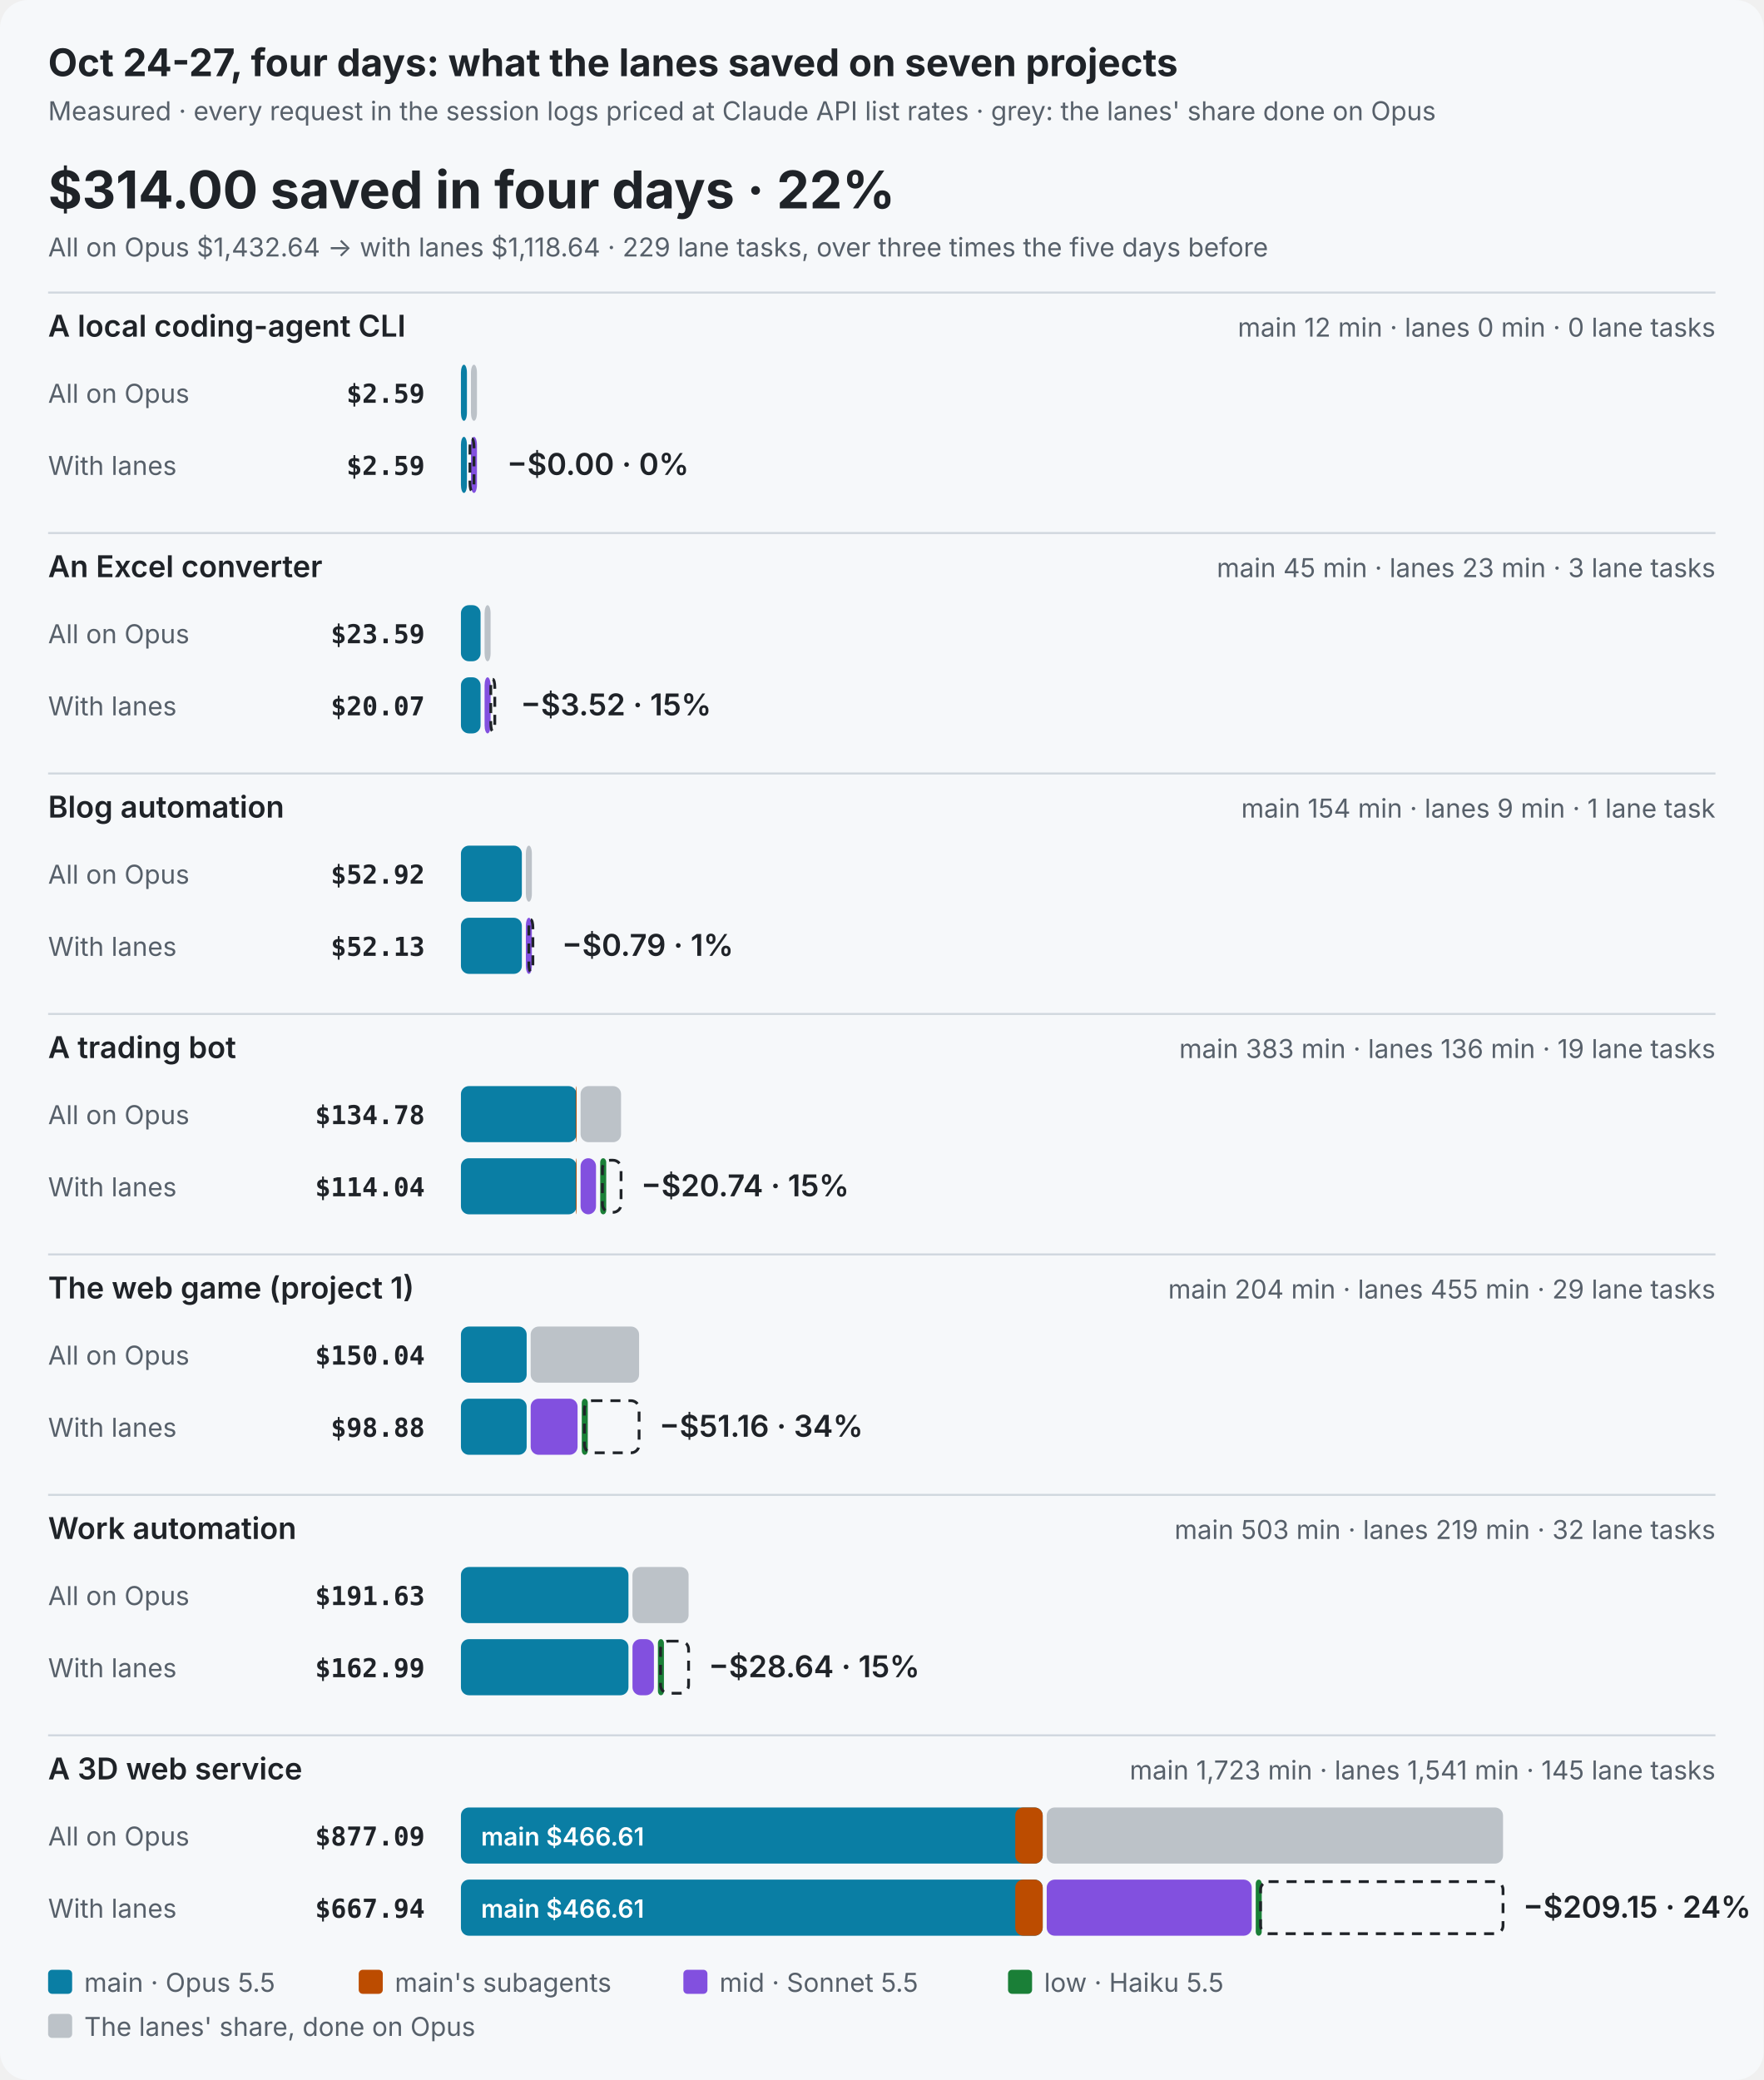
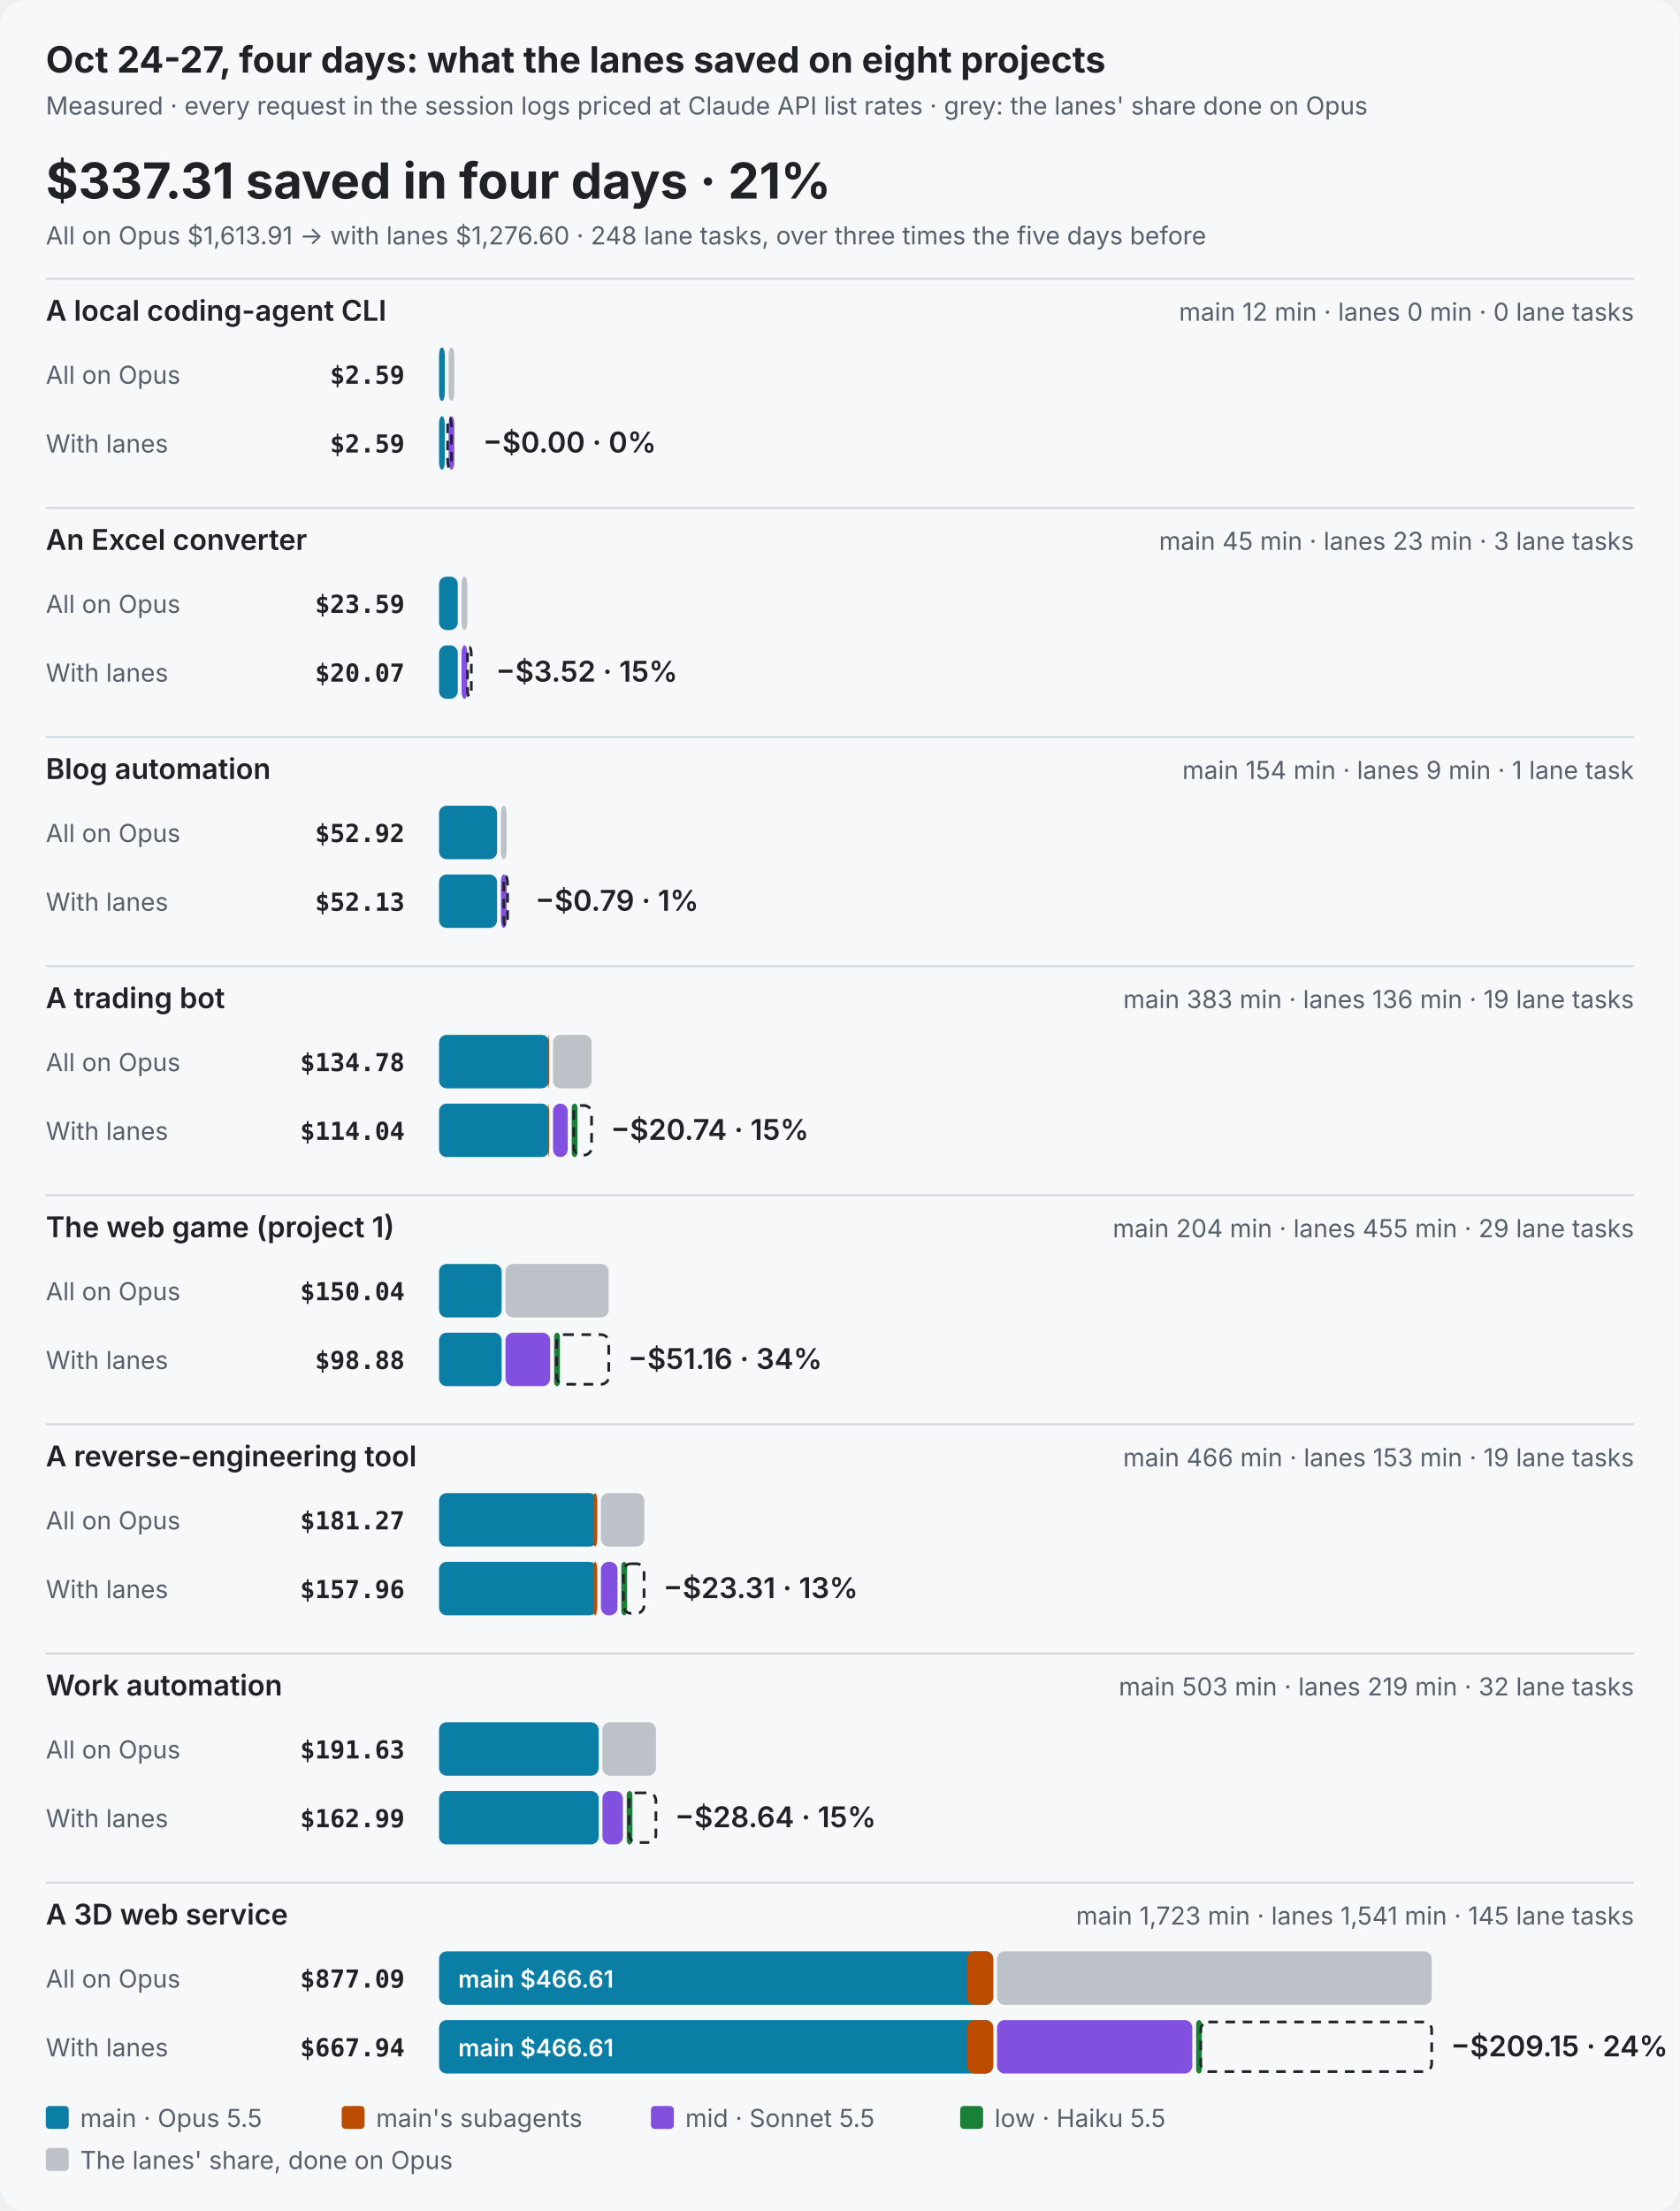
- <svg xmlns="http://www.w3.org/2000/svg" viewBox="0 0 880 1038" width="880" height="1038" role="img" aria-label="Oct 24-27, four days: what the lanes saved on seven projects: A local coding-agent CLI $2.59 → $2.59; An Excel converter $23.59 → $20.07; Blog automation $52.92 → $52.13; A trading bot $134.78 → $114.04; The web game (project 1) $150.04 → $98.88; Work automation $191.63 → $162.99; A 3D web service $877.09 → $667.94; $314.00 saved in four days · 22%">
+ <svg xmlns="http://www.w3.org/2000/svg" viewBox="0 0 880 1158" width="880" height="1158" role="img" aria-label="Oct 24-27, four days: what the lanes saved on eight projects: A local coding-agent CLI $2.59 → $2.59; An Excel converter $23.59 → $20.07; Blog automation $52.92 → $52.13; A trading bot $134.78 → $114.04; The web game (project 1) $150.04 → $98.88; A reverse-engineering tool $181.27 → $157.96; Work automation $191.63 → $162.99; A 3D web service $877.09 → $667.94; $337.31 saved in four days · 21%">
  <style>
    .bg { fill: #f6f8fa; }
    .card { fill: #ffffff; stroke: #d0d7de; stroke-width: 1.2; }
    .h { font: 700 19px -apple-system, "Segoe UI", "Apple SD Gothic Neo", "Noto Sans KR", "Malgun Gothic", sans-serif; fill: #1f2328; }
    .hero { font: 700 26px -apple-system, "Segoe UI", "Apple SD Gothic Neo", "Noto Sans KR", "Malgun Gothic", sans-serif; fill: #1f2328; }
    .t { font: 600 15px -apple-system, "Segoe UI", "Apple SD Gothic Neo", "Noto Sans KR", "Malgun Gothic", sans-serif; fill: #1f2328; }
    .s { font: 13px -apple-system, "Segoe UI", "Apple SD Gothic Neo", "Noto Sans KR", "Malgun Gothic", sans-serif; fill: #57606a; }
    .m { font: 13px ui-monospace, "Cascadia Mono", Menlo, Consolas, "Apple SD Gothic Neo", "Malgun Gothic", monospace; fill: #1f2328; }
    .mb { font: 700 13px ui-monospace, "Cascadia Mono", Menlo, Consolas, "Apple SD Gothic Neo", "Malgun Gothic", monospace; fill: #1f2328; }
    .w { font: 600 12.5px -apple-system, "Segoe UI", "Apple SD Gothic Neo", "Noto Sans KR", "Malgun Gothic", sans-serif; fill: #ffffff; }
    .main { fill: #0a7ea4; } .mid { fill: #8250df; } .low { fill: #1a7f37; } .sub { fill: #bc4c00; }
    .opus { fill: #8c959f; opacity: .55; }
    .grid { stroke: #d0d7de; stroke-width: 1; }
    .save { fill: none; stroke: #1f2328; stroke-width: 1.4; stroke-dasharray: 5 4; }
    .ok { fill: none; stroke: #1a7f37; stroke-width: 2.2; stroke-linecap: round; stroke-linejoin: round; }
    .idle { fill: url(#hatch); }
    .hl { stroke: #8c959f; stroke-width: 1; }
    .tick { stroke: #57606a; stroke-width: 1.5; }
    .tid { font: 11px ui-monospace, "Cascadia Mono", Menlo, Consolas, "Apple SD Gothic Neo", "Malgun Gothic", monospace; fill: #57606a; }
    @media (prefers-color-scheme: dark) {
      .bg { fill: #0d1117; } .card { fill: #161b22; stroke: #30363d; }
      .h, .hero, .t, .m, .mb { fill: #e6edf3; } .s { fill: #9198a1; }
      .main { fill: #1b8fb8; } .mid { fill: #a371f7; } .low { fill: #2ea043; } .sub { fill: #db6d28; }
      .opus { fill: #6e7681; opacity: .6; } .grid { stroke: #30363d; } .save { stroke: #e6edf3; }
      .ok { stroke: #3fb950; } .hl { stroke: #6e7681; } .tick { stroke: #9198a1; } .tid { fill: #9198a1; }
    }
  </style>
  <defs>
    <clipPath id="grow1">
      <rect x="0" y="178" width="880" height="70">
        <animate attributeName="width" from="200" to="880" dur="1.1s" fill="freeze" />
      </rect>
    </clipPath>
    <clipPath id="grow2">
      <rect x="0" y="298" width="880" height="70">
        <animate attributeName="width" values="200;200;880" keyTimes="0;0.31;1" dur="1.6s" fill="freeze" />
      </rect>
    </clipPath>
    <clipPath id="grow3">
      <rect x="0" y="418" width="880" height="70">
        <animate attributeName="width" values="200;200;880" keyTimes="0;0.48;1" dur="2.1s" fill="freeze" />
      </rect>
    </clipPath>
    <clipPath id="grow4">
      <rect x="0" y="538" width="880" height="70">
        <animate attributeName="width" values="200;200;880" keyTimes="0;0.58;1" dur="2.6s" fill="freeze" />
      </rect>
    </clipPath>
    <clipPath id="grow5">
      <rect x="0" y="658" width="880" height="70">
        <animate attributeName="width" values="200;200;880" keyTimes="0;0.65;1" dur="3.1s" fill="freeze" />
      </rect>
    </clipPath>
    <clipPath id="grow6">
      <rect x="0" y="778" width="880" height="70">
        <animate attributeName="width" values="200;200;880" keyTimes="0;0.69;1" dur="3.6s" fill="freeze" />
      </rect>
    </clipPath>
    <clipPath id="grow7">
      <rect x="0" y="898" width="880" height="70">
        <animate attributeName="width" values="200;200;880" keyTimes="0;0.73;1" dur="4.1s" fill="freeze" />
      </rect>
    </clipPath>
+     <clipPath id="grow8">
+       <rect x="0" y="1018" width="880" height="70">
+         <animate attributeName="width" values="200;200;880" keyTimes="0;0.76;1" dur="4.6s" fill="freeze" />
+       </rect>
+     </clipPath>
  </defs>
-   <rect class="bg" width="880" height="1038" rx="14" />
-   <text class="h" x="24" y="38">Oct 24-27, four days: what the lanes saved on seven projects</text>
+   <rect class="bg" width="880" height="1158" rx="14" />
+   <text class="h" x="24" y="38">Oct 24-27, four days: what the lanes saved on eight projects</text>
  <text class="s" x="24" y="60">Measured · every request in the session logs priced at Claude API list rates · grey: the lanes' share done on Opus</text>
-   <text class="hero" x="24" y="104">$314.00 saved in four days · 22%</text>
-   <text class="s" x="24" y="128">All on Opus $1,432.64 → with lanes $1,118.64 · 229 lane tasks, over three times the five days before</text>
+   <text class="hero" x="24" y="104">$337.31 saved in four days · 21%</text>
+   <text class="s" x="24" y="128">All on Opus $1,613.91 → with lanes $1,276.60 · 248 lane tasks, over three times the five days before</text>
  <line class="grid" x1="24" x2="856" y1="146" y2="146" />
  <text class="t" x="24" y="168">A local coding-agent CLI</text>
  <text class="s" x="856" y="168" text-anchor="end">main 12 min · lanes 0 min · 0 lane tasks</text>
  <text class="s" x="24" y="201">All on Opus</text>
  <text class="mb" x="212" y="201" text-anchor="end">$2.59</text>
  <text class="s" x="24" y="237">With lanes</text>
  <text class="mb" x="212" y="237" text-anchor="end">$2.59</text>
  <g clip-path="url(#grow1)">
    <rect class="main" x="230" y="182" width="3.0" height="28" rx="4" />
    <rect class="main" x="230" y="218" width="3.0" height="28" rx="4" />
    <rect class="opus" x="235.0" y="182" width="3.0" height="28" rx="4" />
    <rect class="mid" x="235.0" y="218" width="3.0" height="28" rx="4" />
    <rect class="save" x="234.5" y="219" width="2.0" height="26" rx="4" />
    <text class="t" x="253.0" y="237">−$0.00 · 0%</text>
  </g>
  <line class="grid" x1="24" x2="856" y1="266" y2="266" />
  <text class="t" x="24" y="288">An Excel converter</text>
  <text class="s" x="856" y="288" text-anchor="end">main 45 min · lanes 23 min · 3 lane tasks</text>
  <text class="s" x="24" y="321">All on Opus</text>
  <text class="mb" x="212" y="321" text-anchor="end">$23.59</text>
  <text class="s" x="24" y="357">With lanes</text>
  <text class="mb" x="212" y="357" text-anchor="end">$20.07</text>
  <g clip-path="url(#grow2)">
    <rect class="main" x="230" y="302" width="9.8" height="28" rx="4" />
    <rect class="main" x="230" y="338" width="9.8" height="28" rx="4" />
    <rect class="opus" x="241.8" y="302" width="3.0" height="28" rx="4" />
    <rect class="mid" x="241.8" y="338" width="3.0" height="28" rx="4" />
    <rect class="save" x="244.9" y="339" width="2.0" height="26" rx="4" />
    <text class="t" x="259.8" y="357">−$3.52 · 15%</text>
  </g>
  <line class="grid" x1="24" x2="856" y1="386" y2="386" />
  <text class="t" x="24" y="408">Blog automation</text>
  <text class="s" x="856" y="408" text-anchor="end">main 154 min · lanes 9 min · 1 lane task</text>
  <text class="s" x="24" y="441">All on Opus</text>
  <text class="mb" x="212" y="441" text-anchor="end">$52.92</text>
  <text class="s" x="24" y="477">With lanes</text>
  <text class="mb" x="212" y="477" text-anchor="end">$52.13</text>
  <g clip-path="url(#grow3)">
    <rect class="main" x="230" y="422" width="30.4" height="28" rx="4" />
    <rect class="main" x="230" y="458" width="30.4" height="28" rx="4" />
    <rect class="opus" x="262.4" y="422" width="3.0" height="28" rx="4" />
    <rect class="mid" x="262.4" y="458" width="3.0" height="28" rx="4" />
    <rect class="save" x="263.9" y="459" width="2.0" height="26" rx="4" />
    <text class="t" x="280.4" y="477">−$0.79 · 1%</text>
  </g>
  <line class="grid" x1="24" x2="856" y1="506" y2="506" />
  <text class="t" x="24" y="528">A trading bot</text>
  <text class="s" x="856" y="528" text-anchor="end">main 383 min · lanes 136 min · 19 lane tasks</text>
  <text class="s" x="24" y="561">All on Opus</text>
  <text class="mb" x="212" y="561" text-anchor="end">$134.78</text>
  <text class="s" x="24" y="597">With lanes</text>
  <text class="mb" x="212" y="597" text-anchor="end">$114.04</text>
  <g clip-path="url(#grow4)">
    <rect class="main" x="230" y="542" width="57.7" height="28" rx="4" />
    <rect class="sub" x="287.3" y="542" width="0.4" height="28" rx="4" />
    <rect class="main" x="230" y="578" width="57.7" height="28" rx="4" />
    <rect class="sub" x="287.3" y="578" width="0.4" height="28" rx="4" />
    <rect class="opus" x="289.7" y="542" width="20.2" height="28" rx="4" />
    <rect class="mid" x="289.7" y="578" width="7.7" height="28" rx="4" />
    <rect class="low" x="299.5" y="578" width="3.0" height="28" rx="2" />
    <rect class="save" x="300.6" y="579" width="9.3" height="26" rx="4" />
    <text class="t" x="319.9" y="597">−$20.74 · 15%</text>
  </g>
  <line class="grid" x1="24" x2="856" y1="626" y2="626" />
  <text class="t" x="24" y="648">The web game (project 1)</text>
  <text class="s" x="856" y="648" text-anchor="end">main 204 min · lanes 455 min · 29 lane tasks</text>
  <text class="s" x="24" y="681">All on Opus</text>
  <text class="mb" x="212" y="681" text-anchor="end">$150.04</text>
  <text class="s" x="24" y="717">With lanes</text>
  <text class="mb" x="212" y="717" text-anchor="end">$98.88</text>
  <g clip-path="url(#grow5)">
    <rect class="main" x="230" y="662" width="32.8" height="28" rx="4" />
    <rect class="main" x="230" y="698" width="32.8" height="28" rx="4" />
    <rect class="opus" x="264.8" y="662" width="54.1" height="28" rx="4" />
    <rect class="mid" x="264.8" y="698" width="23.4" height="28" rx="4" />
    <rect class="low" x="290.3" y="698" width="3.0" height="28" rx="2" />
    <rect class="save" x="291.6" y="699" width="27.3" height="26" rx="4" />
    <text class="t" x="329.0" y="717">−$51.16 · 34%</text>
  </g>
  <line class="grid" x1="24" x2="856" y1="746" y2="746" />
-   <text class="t" x="24" y="768">Work automation</text>
-   <text class="s" x="856" y="768" text-anchor="end">main 503 min · lanes 219 min · 32 lane tasks</text>
+   <text class="t" x="24" y="768">A reverse-engineering tool</text>
+   <text class="s" x="856" y="768" text-anchor="end">main 466 min · lanes 153 min · 19 lane tasks</text>
  <text class="s" x="24" y="801">All on Opus</text>
-   <text class="mb" x="212" y="801" text-anchor="end">$191.63</text>
+   <text class="mb" x="212" y="801" text-anchor="end">$181.27</text>
  <text class="s" x="24" y="837">With lanes</text>
-   <text class="mb" x="212" y="837" text-anchor="end">$162.99</text>
+   <text class="mb" x="212" y="837" text-anchor="end">$157.96</text>
  <g clip-path="url(#grow6)">
-     <rect class="main" x="230" y="782" width="83.6" height="28" rx="4" />
-     <rect class="main" x="230" y="818" width="83.6" height="28" rx="4" />
-     <rect class="opus" x="315.6" y="782" width="28.0" height="28" rx="4" />
-     <rect class="mid" x="315.6" y="818" width="10.7" height="28" rx="4" />
-     <rect class="low" x="328.3" y="818" width="3.0" height="28" rx="2" />
-     <rect class="save" x="329.6" y="819" width="14.0" height="26" rx="4" />
-     <text class="t" x="353.6" y="837">−$28.64 · 15%</text>
+     <rect class="main" x="230" y="782" width="82.8" height="28" rx="4" />
+     <rect class="sub" x="310.8" y="782" width="2.0" height="28" rx="4" />
+     <rect class="main" x="230" y="818" width="82.8" height="28" rx="4" />
+     <rect class="sub" x="310.8" y="818" width="2.0" height="28" rx="4" />
+     <rect class="opus" x="314.8" y="782" width="22.7" height="28" rx="4" />
+     <rect class="mid" x="314.8" y="818" width="8.7" height="28" rx="4" />
+     <rect class="low" x="325.5" y="818" width="3.0" height="28" rx="2" />
+     <rect class="save" x="326.6" y="819" width="10.8" height="26" rx="4" />
+     <text class="t" x="347.5" y="837">−$23.31 · 13%</text>
  </g>
  <line class="grid" x1="24" x2="856" y1="866" y2="866" />
-   <text class="t" x="24" y="888">A 3D web service</text>
-   <text class="s" x="856" y="888" text-anchor="end">main 1,723 min · lanes 1,541 min · 145 lane tasks</text>
+   <text class="t" x="24" y="888">Work automation</text>
+   <text class="s" x="856" y="888" text-anchor="end">main 503 min · lanes 219 min · 32 lane tasks</text>
  <text class="s" x="24" y="921">All on Opus</text>
-   <text class="mb" x="212" y="921" text-anchor="end">$877.09</text>
+   <text class="mb" x="212" y="921" text-anchor="end">$191.63</text>
  <text class="s" x="24" y="957">With lanes</text>
-   <text class="mb" x="212" y="957" text-anchor="end">$667.94</text>
+   <text class="mb" x="212" y="957" text-anchor="end">$162.99</text>
  <g clip-path="url(#grow7)">
-     <rect class="main" x="230" y="902" width="290.3" height="28" rx="4" />
-     <rect class="sub" x="506.6" y="902" width="13.7" height="28" rx="4" />
-     <rect class="main" x="230" y="938" width="290.3" height="28" rx="4" />
-     <rect class="sub" x="506.6" y="938" width="13.7" height="28" rx="4" />
-     <rect class="opus" x="522.3" y="902" width="227.7" height="28" rx="4" />
-     <rect class="mid" x="522.3" y="938" width="102.3" height="28" rx="4" />
-     <rect class="low" x="626.6" y="938" width="3.0" height="28" rx="2" />
-     <rect class="save" x="629.0" y="939" width="121.0" height="26" rx="4" />
-     <text class="t" x="760.0" y="957">−$209.15 · 24%</text>
-     <text class="w" x="240" y="921">main $466.61</text>
-     <text class="w" x="240" y="957">main $466.61</text>
-   </g>
-   <rect class="main" x="24" y="983" width="12" height="12" rx="2" />
-   <text class="s" x="42" y="994">main · Opus 5.5</text>
-   <rect class="sub" x="179" y="983" width="12" height="12" rx="2" />
-   <text class="s" x="197" y="994">main's subagents</text>
-   <rect class="mid" x="341" y="983" width="12" height="12" rx="2" />
-   <text class="s" x="359" y="994">mid · Sonnet 5.5</text>
-   <rect class="low" x="503" y="983" width="12" height="12" rx="2" />
-   <text class="s" x="521" y="994">low · Haiku 5.5</text>
-   <rect class="opus" x="24" y="1005" width="12" height="12" rx="2" />
-   <text class="s" x="42" y="1016">The lanes' share, done on Opus</text>
+     <rect class="main" x="230" y="902" width="83.6" height="28" rx="4" />
+     <rect class="main" x="230" y="938" width="83.6" height="28" rx="4" />
+     <rect class="opus" x="315.6" y="902" width="28.0" height="28" rx="4" />
+     <rect class="mid" x="315.6" y="938" width="10.7" height="28" rx="4" />
+     <rect class="low" x="328.3" y="938" width="3.0" height="28" rx="2" />
+     <rect class="save" x="329.6" y="939" width="14.0" height="26" rx="4" />
+     <text class="t" x="353.6" y="957">−$28.64 · 15%</text>
+   </g>
+   <line class="grid" x1="24" x2="856" y1="986" y2="986" />
+   <text class="t" x="24" y="1008">A 3D web service</text>
+   <text class="s" x="856" y="1008" text-anchor="end">main 1,723 min · lanes 1,541 min · 145 lane tasks</text>
+   <text class="s" x="24" y="1041">All on Opus</text>
+   <text class="mb" x="212" y="1041" text-anchor="end">$877.09</text>
+   <text class="s" x="24" y="1077">With lanes</text>
+   <text class="mb" x="212" y="1077" text-anchor="end">$667.94</text>
+   <g clip-path="url(#grow8)">
+     <rect class="main" x="230" y="1022" width="290.3" height="28" rx="4" />
+     <rect class="sub" x="506.6" y="1022" width="13.7" height="28" rx="4" />
+     <rect class="main" x="230" y="1058" width="290.3" height="28" rx="4" />
+     <rect class="sub" x="506.6" y="1058" width="13.7" height="28" rx="4" />
+     <rect class="opus" x="522.3" y="1022" width="227.7" height="28" rx="4" />
+     <rect class="mid" x="522.3" y="1058" width="102.3" height="28" rx="4" />
+     <rect class="low" x="626.6" y="1058" width="3.0" height="28" rx="2" />
+     <rect class="save" x="629.0" y="1059" width="121.0" height="26" rx="4" />
+     <text class="t" x="760.0" y="1077">−$209.15 · 24%</text>
+     <text class="w" x="240" y="1041">main $466.61</text>
+     <text class="w" x="240" y="1077">main $466.61</text>
+   </g>
+   <rect class="main" x="24" y="1103" width="12" height="12" rx="2" />
+   <text class="s" x="42" y="1114">main · Opus 5.5</text>
+   <rect class="sub" x="179" y="1103" width="12" height="12" rx="2" />
+   <text class="s" x="197" y="1114">main's subagents</text>
+   <rect class="mid" x="341" y="1103" width="12" height="12" rx="2" />
+   <text class="s" x="359" y="1114">mid · Sonnet 5.5</text>
+   <rect class="low" x="503" y="1103" width="12" height="12" rx="2" />
+   <text class="s" x="521" y="1114">low · Haiku 5.5</text>
+   <rect class="opus" x="24" y="1125" width="12" height="12" rx="2" />
+   <text class="s" x="42" y="1136">The lanes' share, done on Opus</text>
</svg>
